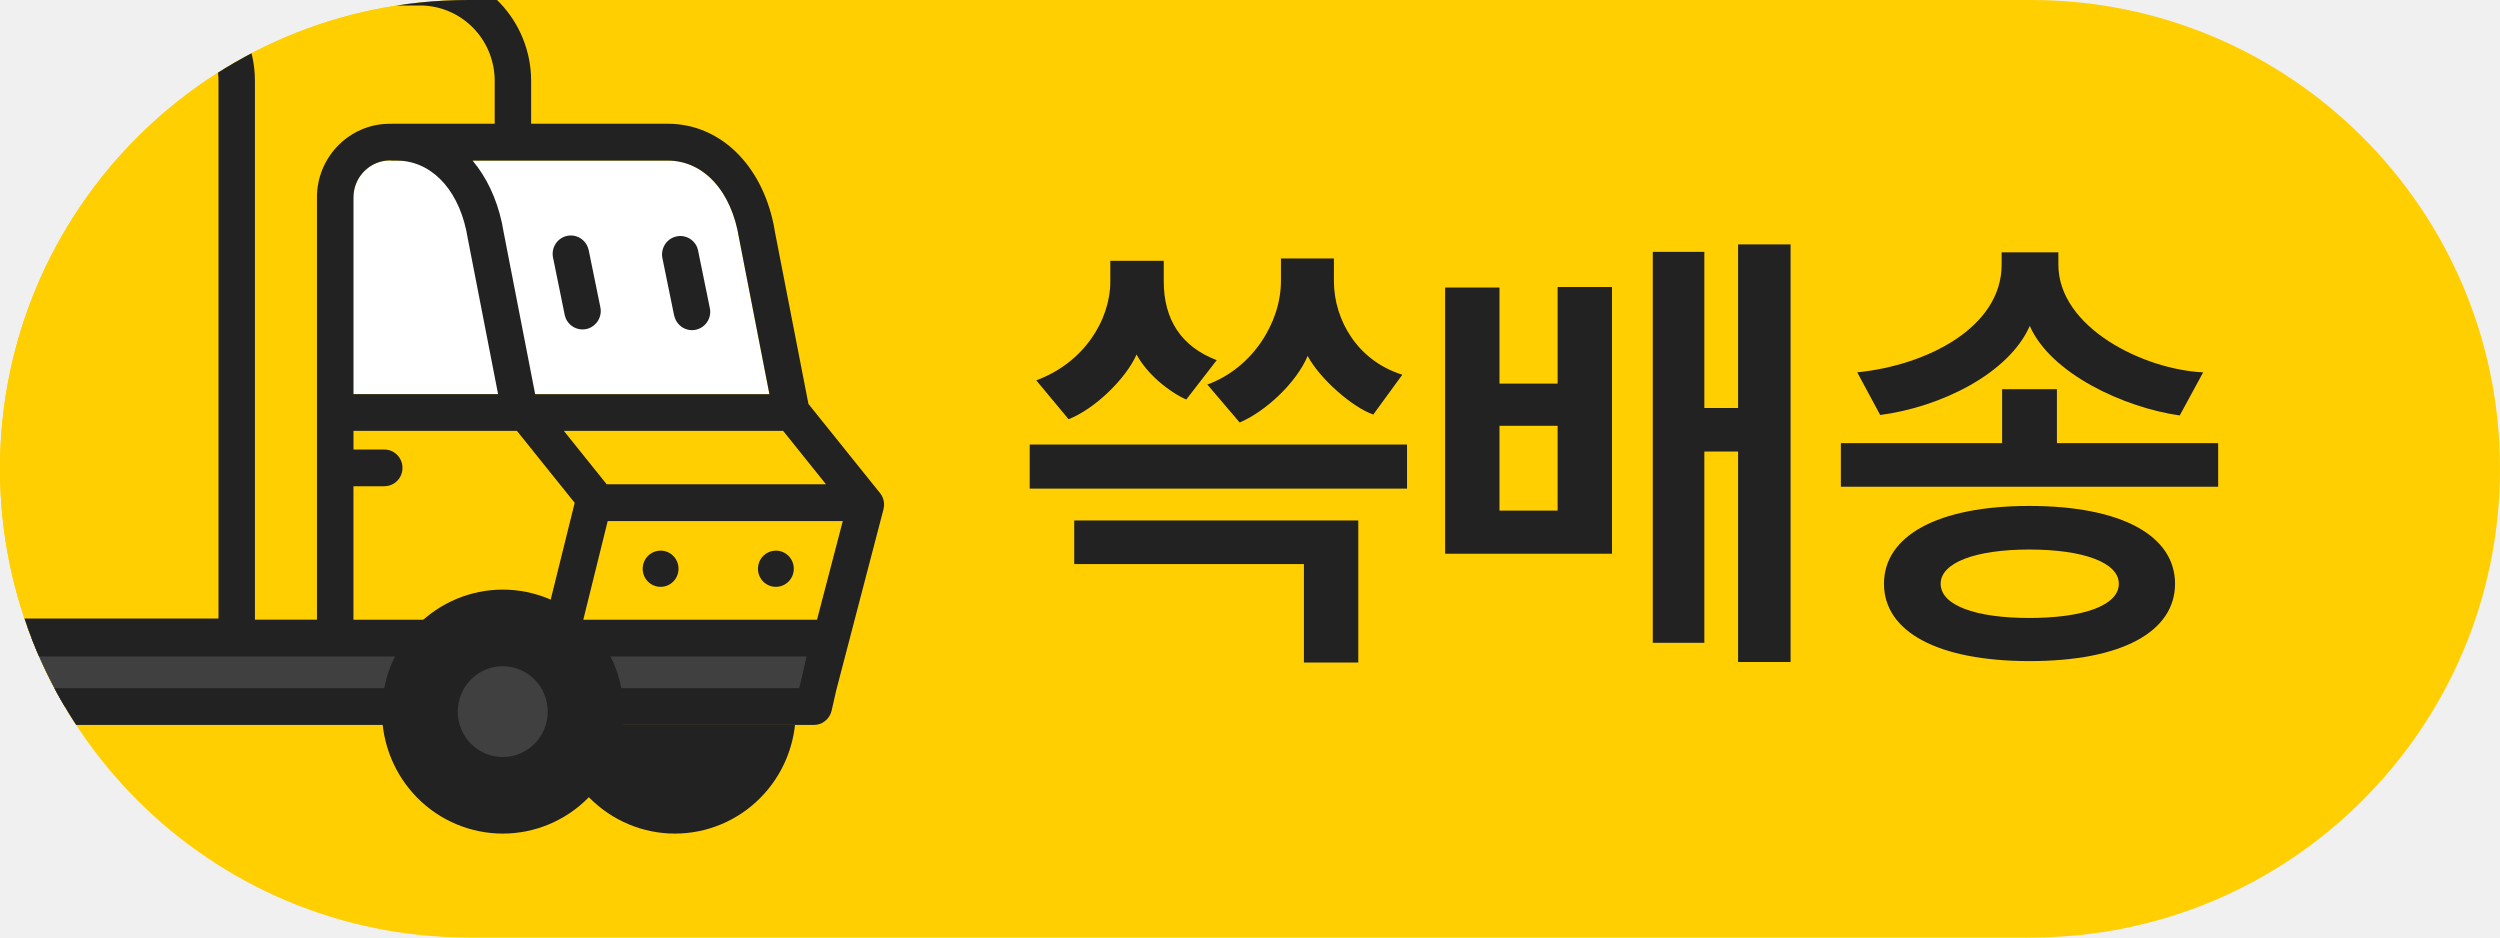
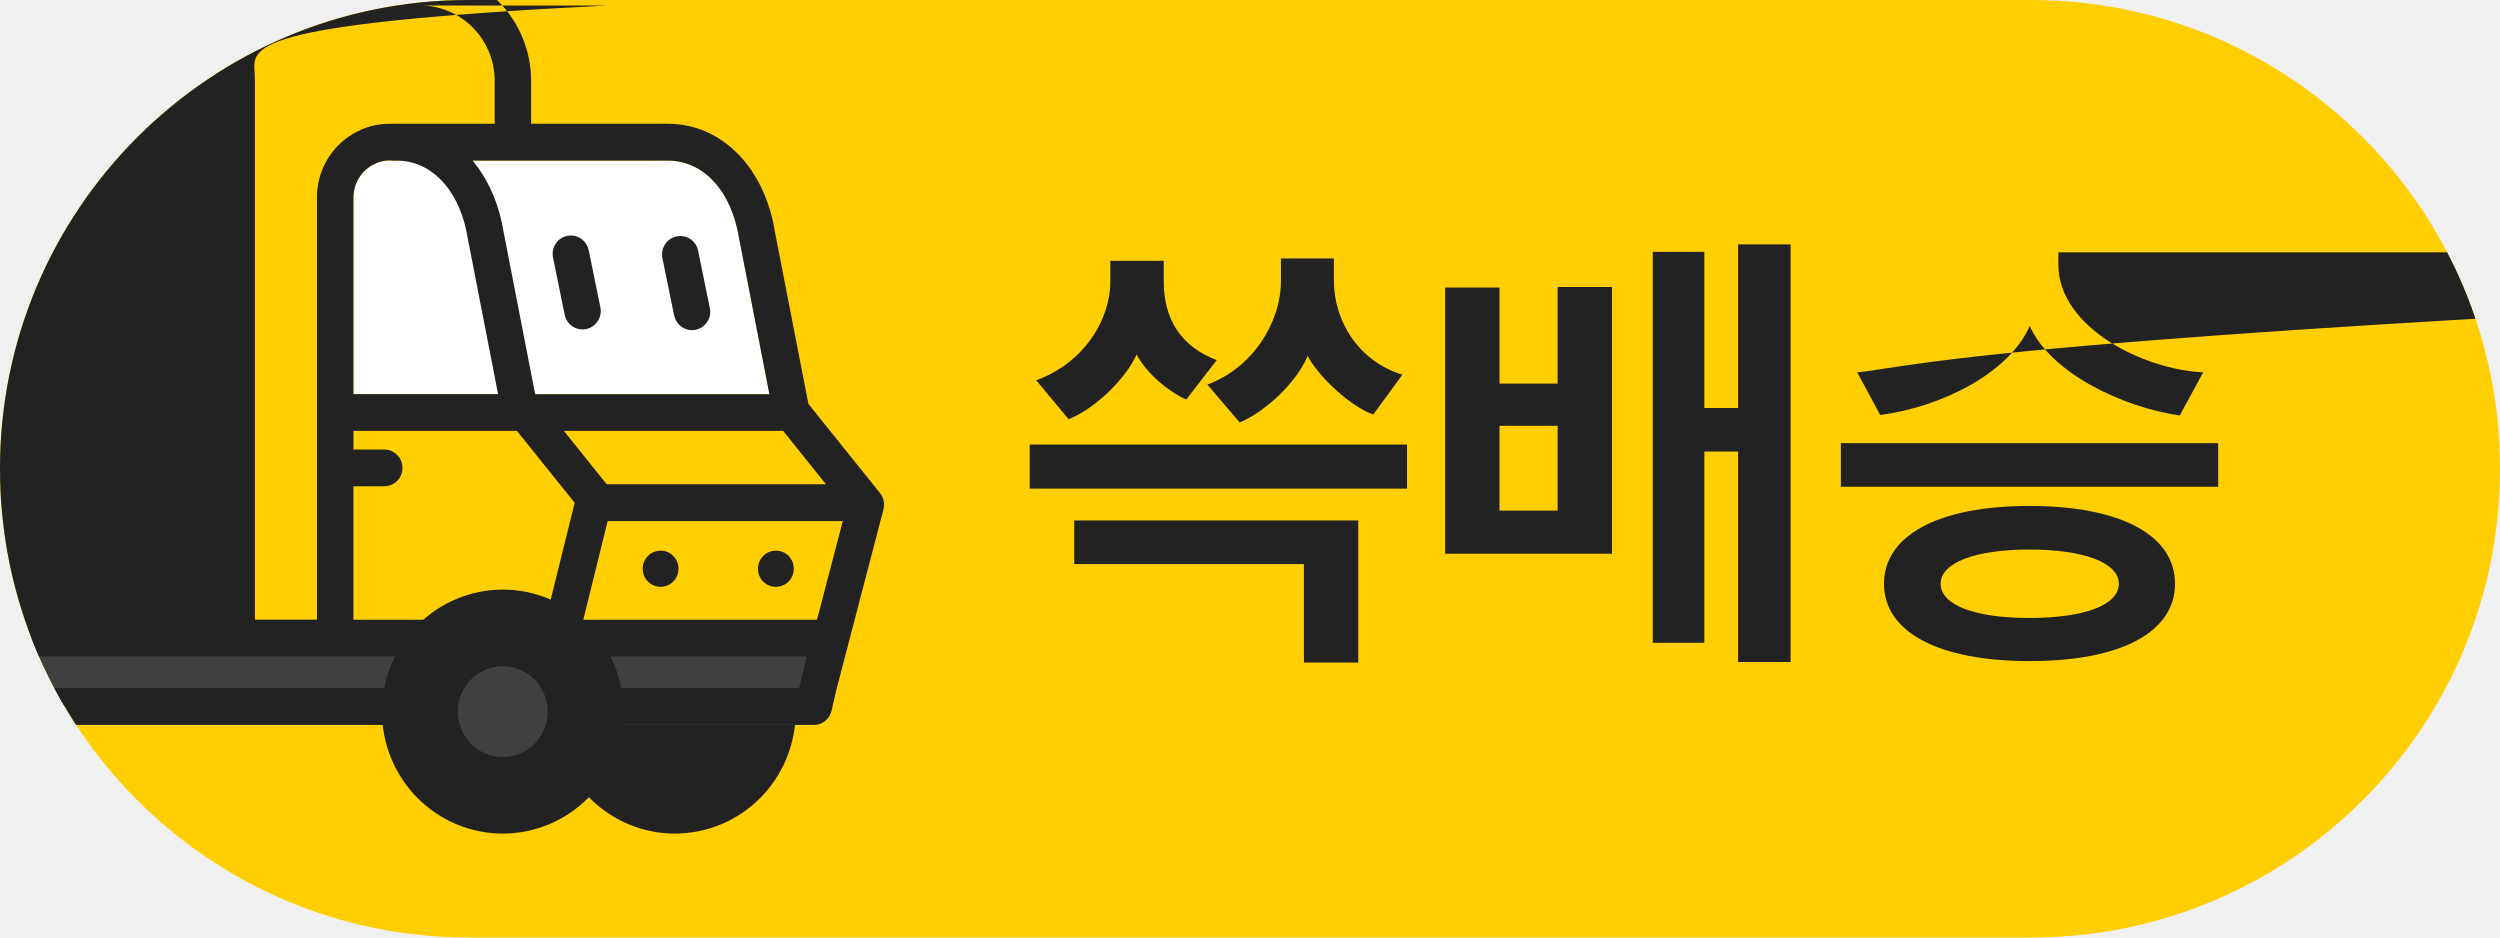
<svg xmlns="http://www.w3.org/2000/svg" width="64" height="24" viewBox="0 0 64 24" fill="none">
  <g clip-path="url(#clip0_6181_95948)">
    <rect width="64" height="24" rx="12" fill="#FFCF02" />
    <path d="M36.02 12.508V11.38H26.36V12.508H36.02ZM27.5 13.324V14.44H33.38V16.96H34.772V13.324H27.5ZM35.9 9.592C34.772 9.244 34.148 8.212 34.148 7.192V6.616H32.792V7.192C32.792 8.26 32.06 9.424 30.908 9.844L31.736 10.816C32.408 10.528 33.188 9.796 33.476 9.112C33.788 9.7 34.628 10.432 35.156 10.612L35.9 9.592ZM31.148 9.22C30.236 8.872 29.792 8.176 29.792 7.204V6.676H28.424V7.204C28.424 8.2 27.74 9.292 26.528 9.736L27.356 10.732C28.052 10.456 28.832 9.676 29.096 9.076C29.36 9.568 29.912 10.024 30.368 10.228L31.148 9.22Z" fill="#222222" />
    <path d="M45.839 16.948V6.256H44.495V10.444H43.631V6.448H42.311V16.456H43.631V11.56H44.495V16.948H45.839ZM41.267 14.176V7.348H39.875V9.82H38.387V7.36H36.995V14.176H41.267ZM39.875 13.072H38.387V10.9H39.875V13.072Z" fill="#222222" />
-     <path d="M55.681 14.944C55.681 13.72 54.325 12.952 51.95 12.952C49.597 12.952 48.23 13.72 48.23 14.944C48.23 16.168 49.597 16.924 51.962 16.924C54.325 16.924 55.681 16.168 55.681 14.944ZM51.962 8.344C52.502 9.568 54.373 10.432 55.801 10.636L56.401 9.532C54.865 9.46 52.694 8.38 52.694 6.772V6.46H51.242V6.772C51.242 8.38 49.334 9.352 47.545 9.532L48.133 10.624C49.681 10.42 51.422 9.568 51.962 8.344ZM56.785 12.46V11.344H52.657V9.964H51.254V11.344H47.126V12.46H56.785ZM54.242 14.944C54.242 15.496 53.342 15.82 51.95 15.82C50.569 15.82 49.681 15.496 49.681 14.944C49.681 14.404 50.569 14.068 51.95 14.068C53.342 14.068 54.242 14.404 54.242 14.944Z" fill="#222222" />
+     <path d="M55.681 14.944C55.681 13.72 54.325 12.952 51.95 12.952C49.597 12.952 48.23 13.72 48.23 14.944C48.23 16.168 49.597 16.924 51.962 16.924C54.325 16.924 55.681 16.168 55.681 14.944ZM51.962 8.344C52.502 9.568 54.373 10.432 55.801 10.636L56.401 9.532C54.865 9.46 52.694 8.38 52.694 6.772V6.46h41.242V6.772C51.242 8.38 49.334 9.352 47.545 9.532L48.133 10.624C49.681 10.42 51.422 9.568 51.962 8.344ZM56.785 12.46V11.344h42.657V9.964h41.254V11.344H47.126V12.46h46.785ZM54.242 14.944C54.242 15.496 53.342 15.82 51.95 15.82C50.569 15.82 49.681 15.496 49.681 14.944C49.681 14.404 50.569 14.068 51.95 14.068C53.342 14.068 54.242 14.404 54.242 14.944Z" fill="#222222" />
    <path fill-rule="evenodd" clip-rule="evenodd" d="M-4.605 18.217C-4.605 18.627 -4.525 19.033 -4.37 19.412C-4.215 19.791 -3.987 20.135 -3.7 20.425C-3.412 20.715 -3.071 20.945 -2.696 21.102C-2.321 21.259 -1.919 21.34 -1.513 21.34C-1.106 21.34 -0.704 21.259 -0.329 21.102C0.046 20.945 0.387 20.715 0.674 20.425C0.962 20.135 1.189 19.791 1.345 19.412C1.5 19.033 1.58 18.627 1.58 18.217C1.58 17.389 1.254 16.594 0.674 16.009C0.094 15.423 -0.692 15.094 -1.513 15.094C-2.333 15.094 -3.12 15.423 -3.7 16.009C-4.28 16.594 -4.605 17.389 -4.605 18.217Z" fill="#222222" />
    <path fill-rule="evenodd" clip-rule="evenodd" d="M14.185 18.217C14.185 18.627 14.265 19.033 14.421 19.412C14.576 19.791 14.804 20.135 15.091 20.425C15.379 20.715 15.72 20.945 16.095 21.102C16.47 21.259 16.872 21.34 17.278 21.34C17.685 21.34 18.087 21.259 18.462 21.102C18.837 20.945 19.178 20.715 19.465 20.425C19.753 20.135 19.98 19.791 20.136 19.412C20.291 19.033 20.371 18.627 20.371 18.217C20.371 17.389 20.045 16.594 19.465 16.009C18.885 15.423 18.099 15.094 17.278 15.094C16.458 15.094 15.671 15.423 15.091 16.009C14.511 16.594 14.185 17.389 14.185 18.217Z" fill="#222222" />
    <path d="M12.708 -0.015C12.18 -0.519 11.481 -0.801 10.755 -0.802H-8.77L-8.926 -0.797C-9.651 -0.756 -10.333 -0.436 -10.833 0.097C-11.332 0.63 -11.611 1.335 -11.611 2.069V18.087L-11.605 18.164C-11.587 18.274 -11.531 18.374 -11.447 18.447C-11.362 18.519 -11.255 18.558 -11.145 18.558H20.834L20.915 18.552C21.005 18.535 21.088 18.493 21.155 18.429C21.221 18.366 21.268 18.284 21.289 18.194L21.411 17.659L22.617 13.039L22.631 12.952C22.64 12.834 22.604 12.717 22.529 12.623L20.696 10.341L19.839 5.941L19.807 5.759C19.491 4.202 18.421 3.168 17.097 3.168H13.597V2.069L13.593 1.912C13.552 1.179 13.236 0.49 12.708 -0.015Z" fill="#FFCF02" />
    <path fill-rule="evenodd" clip-rule="evenodd" d="M-11.145 18.087H20.834L21.234 16.335H-11.145V18.087Z" fill="#404041" />
    <path fill-rule="evenodd" clip-rule="evenodd" d="M18.924 6.115L18.921 6.098C18.728 4.891 18.013 4.111 17.098 4.111H9.979C9.466 4.111 9.048 4.533 9.048 5.051V10.088H19.697L18.924 6.115Z" fill="white" />
-     <path fill-rule="evenodd" clip-rule="evenodd" d="M10.755 -0.802C11.481 -0.801 12.18 -0.519 12.708 -0.015C13.236 0.49 13.552 1.179 13.593 1.912L13.597 2.069V3.168H17.097C18.421 3.168 19.491 4.202 19.807 5.759L19.839 5.941L20.696 10.341L22.529 12.623C22.604 12.717 22.64 12.834 22.631 12.952L22.617 13.039L21.411 17.659L21.289 18.194C21.268 18.284 21.221 18.366 21.155 18.429C21.088 18.493 21.005 18.535 20.915 18.552L20.834 18.558H-11.145C-11.255 18.558 -11.362 18.519 -11.447 18.447C-11.531 18.374 -11.587 18.274 -11.605 18.164L-11.611 18.087V2.069C-11.611 1.335 -11.332 0.63 -10.833 0.097C-10.333 -0.436 -9.651 -0.756 -8.926 -0.797L-8.77 -0.802H10.754H10.755ZM13.738 16.806H-10.679V17.617H13.537L13.738 16.806ZM20.648 16.806H14.699L14.499 17.617H20.457L20.505 17.433L20.648 16.806ZM10.755 0.141H5.783C6.204 0.608 6.478 1.215 6.52 1.885L6.526 2.069V15.864H8.114V5.05C8.114 4.058 8.88 3.242 9.846 3.173L9.978 3.168L10.005 3.17L10.032 3.168H12.664V2.069C12.664 1.557 12.463 1.067 12.104 0.705C11.746 0.344 11.261 0.141 10.755 0.14V0.141ZM13.234 11.031H9.049V11.508H9.823C9.943 11.504 10.059 11.546 10.148 11.627C10.237 11.707 10.293 11.819 10.302 11.939C10.312 12.059 10.276 12.179 10.201 12.273C10.126 12.366 10.018 12.428 9.899 12.443L9.823 12.449H9.048V15.865H13.97L14.712 12.872L13.234 11.031ZM21.575 13.339H15.557L14.932 15.866H20.915L21.575 13.339ZM3.683 0.141H-8.77C-9.777 0.141 -10.604 0.933 -10.674 1.932L-10.68 2.07V15.835H5.593V2.069C5.593 1.557 5.391 1.067 5.033 0.705C4.675 0.343 4.19 0.14 3.683 0.139V0.141ZM16.912 14.096C17.034 14.096 17.151 14.145 17.236 14.232C17.322 14.319 17.37 14.437 17.37 14.56C17.37 14.683 17.322 14.801 17.235 14.888C17.149 14.975 17.032 15.023 16.91 15.023C16.789 15.023 16.672 14.974 16.586 14.887C16.5 14.8 16.452 14.682 16.453 14.559C16.453 14.436 16.501 14.319 16.587 14.232C16.674 14.145 16.79 14.097 16.912 14.097V14.096ZM19.863 14.096C19.985 14.096 20.102 14.145 20.188 14.232C20.273 14.319 20.322 14.437 20.321 14.56C20.321 14.683 20.273 14.801 20.186 14.888C20.1 14.975 19.983 15.023 19.861 15.023C19.74 15.023 19.623 14.974 19.537 14.887C19.451 14.8 19.403 14.682 19.404 14.559C19.404 14.436 19.452 14.319 19.538 14.232C19.625 14.145 19.741 14.097 19.863 14.097V14.096ZM20.049 11.031H14.435L15.531 12.397H21.145L20.049 11.031ZM17.097 4.111H12.098C12.45 4.53 12.711 5.072 12.848 5.702L12.893 5.942L13.7 10.091H19.697L18.923 6.115L18.92 6.1C18.728 4.892 18.012 4.111 17.097 4.111ZM9.978 4.106C9.749 4.108 9.528 4.195 9.358 4.351C9.188 4.506 9.08 4.719 9.054 4.949L9.048 5.051V10.09H12.751L11.977 6.115L11.974 6.1C11.791 4.949 11.134 4.187 10.281 4.116L10.152 4.111H10.032C10.013 4.111 9.996 4.107 9.978 4.106ZM17.849 6.337L17.87 6.41L18.169 7.874C18.197 7.991 18.179 8.113 18.119 8.217C18.06 8.32 17.964 8.397 17.85 8.432C17.737 8.466 17.614 8.456 17.508 8.402C17.402 8.349 17.32 8.256 17.279 8.144L17.255 8.064L16.956 6.6C16.935 6.485 16.957 6.366 17.018 6.266C17.078 6.167 17.174 6.093 17.285 6.061C17.396 6.028 17.515 6.038 17.62 6.089C17.724 6.14 17.806 6.228 17.849 6.337ZM15.051 6.337L15.072 6.41L15.371 7.874C15.393 7.989 15.371 8.107 15.311 8.207C15.251 8.306 15.157 8.38 15.046 8.414C14.936 8.447 14.817 8.438 14.713 8.388C14.608 8.338 14.526 8.251 14.481 8.144L14.457 8.064L14.159 6.6C14.133 6.484 14.153 6.362 14.213 6.259C14.273 6.156 14.37 6.08 14.483 6.047C14.597 6.014 14.718 6.025 14.824 6.079C14.929 6.133 15.01 6.225 15.051 6.337Z" fill="#222222" />
+     <path fill-rule="evenodd" clip-rule="evenodd" d="M10.755 -0.802C11.481 -0.801 12.18 -0.519 12.708 -0.015C13.236 0.49 13.552 1.179 13.593 1.912L13.597 2.069V3.168H17.097C18.421 3.168 19.491 4.202 19.807 5.759L19.839 5.941L20.696 10.341L22.529 12.623C22.604 12.717 22.64 12.834 22.631 12.952L22.617 13.039L21.411 17.659L21.289 18.194C21.268 18.284 21.221 18.366 21.155 18.429C21.088 18.493 21.005 18.535 20.915 18.552L20.834 18.558H-11.145C-11.255 18.558 -11.362 18.519 -11.447 18.447C-11.531 18.374 -11.587 18.274 -11.605 18.164L-11.611 18.087V2.069C-11.611 1.335 -11.332 0.63 -10.833 0.097C-10.333 -0.436 -9.651 -0.756 -8.926 -0.797L-8.77 -0.802H10.754H10.755ZM13.738 16.806H-10.679V17.617H13.537L13.738 16.806ZM20.648 16.806H14.699L14.499 17.617H20.457L20.505 17.433L20.648 16.806ZM10.755 0.141h4.783C6.204 0.608 6.478 1.215 6.52 1.885L6.526 2.069V15.864H8.114V5.05C8.114 4.058 8.88 3.242 9.846 3.173L9.978 3.168L10.005 3.17L10.032 3.168H12.664V2.069C12.664 1.557 12.463 1.067 12.104 0.705C11.746 0.344 11.261 0.141 10.755 0.14V0.141ZM13.234 11.031H9.049V11.508H9.823C9.943 11.504 10.059 11.546 10.148 11.627C10.237 11.707 10.293 11.819 10.302 11.939C10.312 12.059 10.276 12.179 10.201 12.273C10.126 12.366 10.018 12.428 9.899 12.443L9.823 12.449H9.048V15.865H13.97L14.712 12.872L13.234 11.031ZM21.575 13.339H15.557L14.932 15.866H20.915L21.575 13.339ZM3.683 0.141H-8.77C-9.777 0.141 -10.604 0.933 -10.674 1.932L-10.68 2.07V15.835h4.593V2.069C5.593 1.557 5.391 1.067 5.033 0.705C4.675 0.343 4.19 0.14 3.683 0.139V0.141ZM16.912 14.096C17.034 14.096 17.151 14.145 17.236 14.232C17.322 14.319 17.37 14.437 17.37 14.56C17.37 14.683 17.322 14.801 17.235 14.888C17.149 14.975 17.032 15.023 16.91 15.023C16.789 15.023 16.672 14.974 16.586 14.887C16.5 14.8 16.452 14.682 16.453 14.559C16.453 14.436 16.501 14.319 16.587 14.232C16.674 14.145 16.79 14.097 16.912 14.097V14.096ZM19.863 14.096C19.985 14.096 20.102 14.145 20.188 14.232C20.273 14.319 20.322 14.437 20.321 14.56C20.321 14.683 20.273 14.801 20.186 14.888C20.1 14.975 19.983 15.023 19.861 15.023C19.74 15.023 19.623 14.974 19.537 14.887C19.451 14.8 19.403 14.682 19.404 14.559C19.404 14.436 19.452 14.319 19.538 14.232C19.625 14.145 19.741 14.097 19.863 14.097V14.096ZM20.049 11.031H14.435L15.531 12.397H21.145L20.049 11.031ZM17.097 4.111H12.098C12.45 4.53 12.711 5.072 12.848 5.702L12.893 5.942L13.7 10.091H19.697L18.923 6.115L18.92 6.1C18.728 4.892 18.012 4.111 17.097 4.111ZM9.978 4.106C9.749 4.108 9.528 4.195 9.358 4.351C9.188 4.506 9.08 4.719 9.054 4.949L9.048 5.051V10.09H12.751L11.977 6.115L11.974 6.1C11.791 4.949 11.134 4.187 10.281 4.116L10.152 4.111H10.032C10.013 4.111 9.996 4.107 9.978 4.106ZM17.849 6.337L17.87 6.41L18.169 7.874C18.197 7.991 18.179 8.113 18.119 8.217C18.06 8.32 17.964 8.397 17.85 8.432C17.737 8.466 17.614 8.456 17.508 8.402C17.402 8.349 17.32 8.256 17.279 8.144L17.255 8.064L16.956 6.6C16.935 6.485 16.957 6.366 17.018 6.266C17.078 6.167 17.174 6.093 17.285 6.061C17.396 6.028 17.515 6.038 17.62 6.089C17.724 6.14 17.806 6.228 17.849 6.337ZM15.051 6.337L15.072 6.41L15.371 7.874C15.393 7.989 15.371 8.107 15.311 8.207C15.251 8.306 15.157 8.38 15.046 8.414C14.936 8.447 14.817 8.438 14.713 8.388C14.608 8.338 14.526 8.251 14.481 8.144L14.457 8.064L14.159 6.6C14.133 6.484 14.153 6.362 14.213 6.259C14.273 6.156 14.37 6.08 14.483 6.047C14.597 6.014 14.718 6.025 14.824 6.079C14.929 6.133 15.01 6.225 15.051 6.337Z" fill="#222222" />
    <path fill-rule="evenodd" clip-rule="evenodd" d="M9.778 18.217C9.778 18.627 9.858 19.033 10.014 19.412C10.169 19.791 10.397 20.135 10.684 20.425C10.971 20.715 11.312 20.945 11.688 21.102C12.063 21.259 12.465 21.34 12.871 21.34C13.277 21.34 13.68 21.259 14.055 21.102C14.43 20.945 14.771 20.715 15.058 20.425C15.345 20.135 15.573 19.791 15.729 19.412C15.884 19.033 15.964 18.627 15.964 18.217C15.964 17.389 15.638 16.594 15.058 16.009C14.478 15.423 13.691 15.094 12.871 15.094C12.051 15.094 11.264 15.423 10.684 16.009C10.104 16.594 9.778 17.389 9.778 18.217Z" fill="#222222" />
    <path fill-rule="evenodd" clip-rule="evenodd" d="M11.719 18.217C11.719 18.37 11.748 18.521 11.806 18.662C11.864 18.803 11.948 18.931 12.055 19.039C12.162 19.147 12.289 19.233 12.429 19.291C12.568 19.35 12.718 19.38 12.869 19.38C13.021 19.381 13.17 19.351 13.31 19.292C13.45 19.234 13.577 19.148 13.684 19.041C13.791 18.933 13.876 18.805 13.934 18.663C13.992 18.522 14.021 18.371 14.021 18.219C14.022 17.91 13.901 17.614 13.685 17.396C13.47 17.178 13.177 17.055 12.871 17.055C12.566 17.054 12.273 17.177 12.057 17.394C11.841 17.612 11.719 17.908 11.719 18.216" fill="#404041" />
  </g>
  <defs>
    <clipPath id="clip0_6181_95948">
      <rect width="64" height="24" rx="12" fill="white" />
    </clipPath>
  </defs>
</svg>
